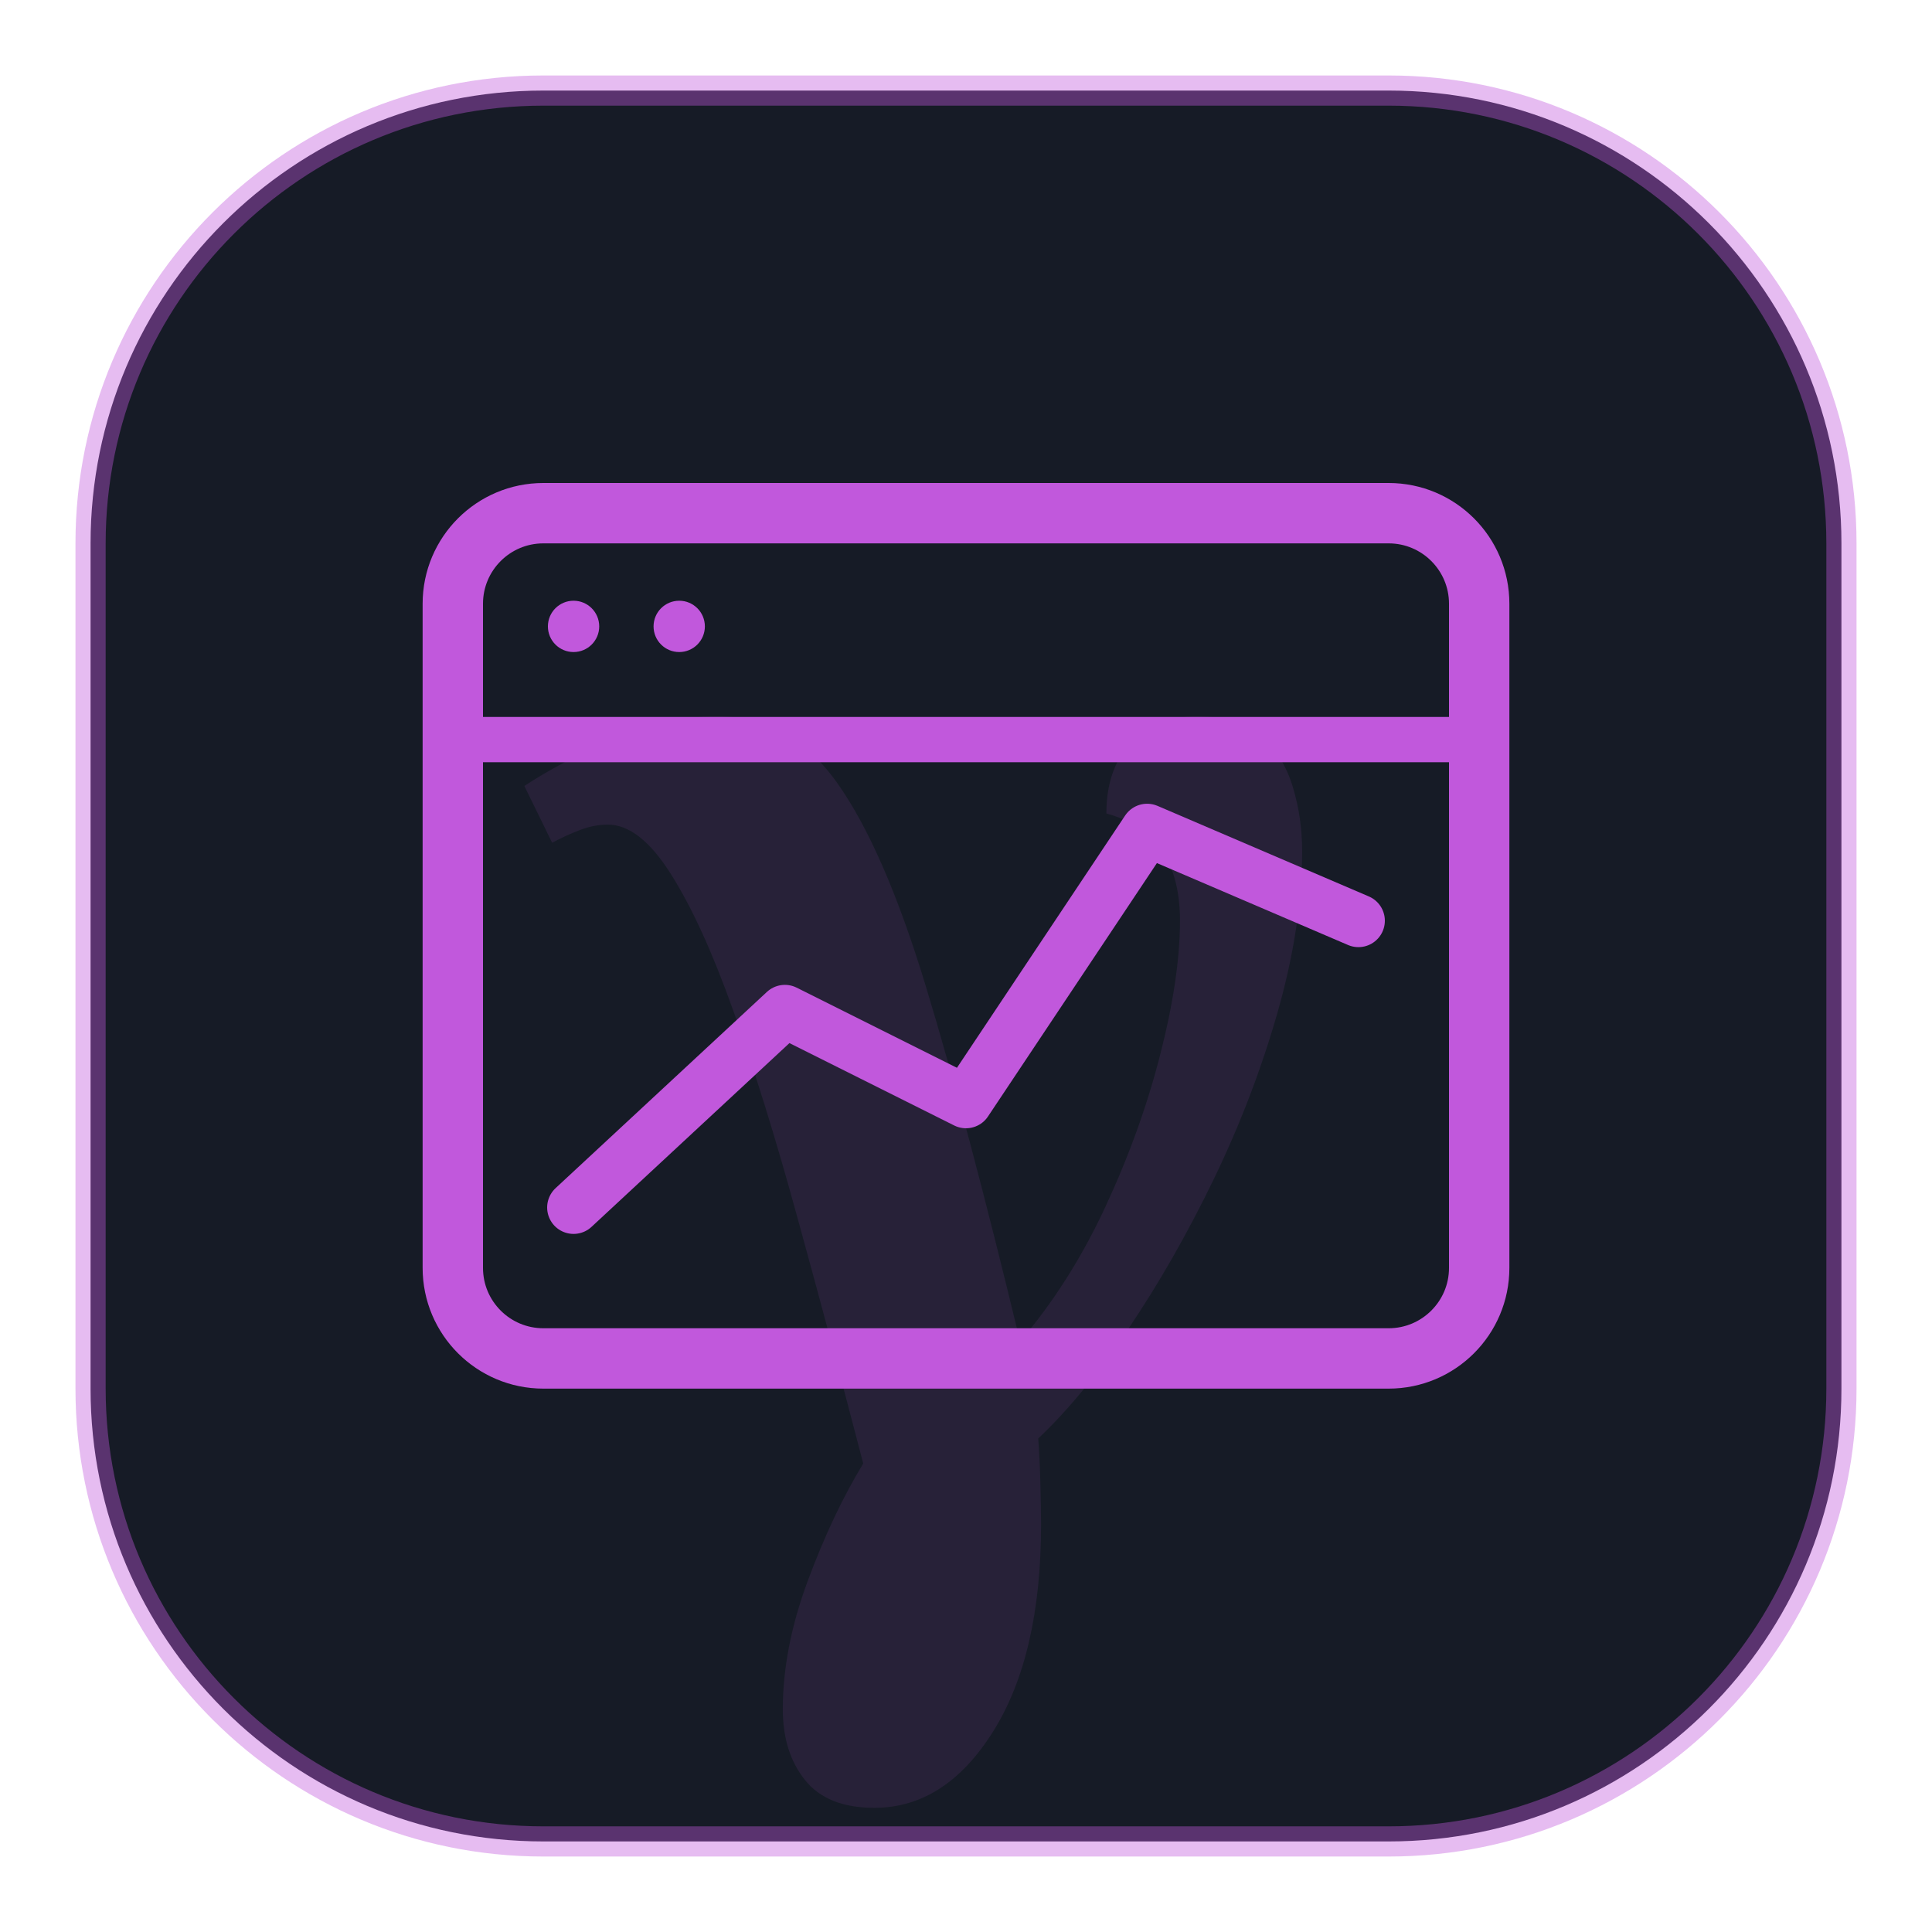
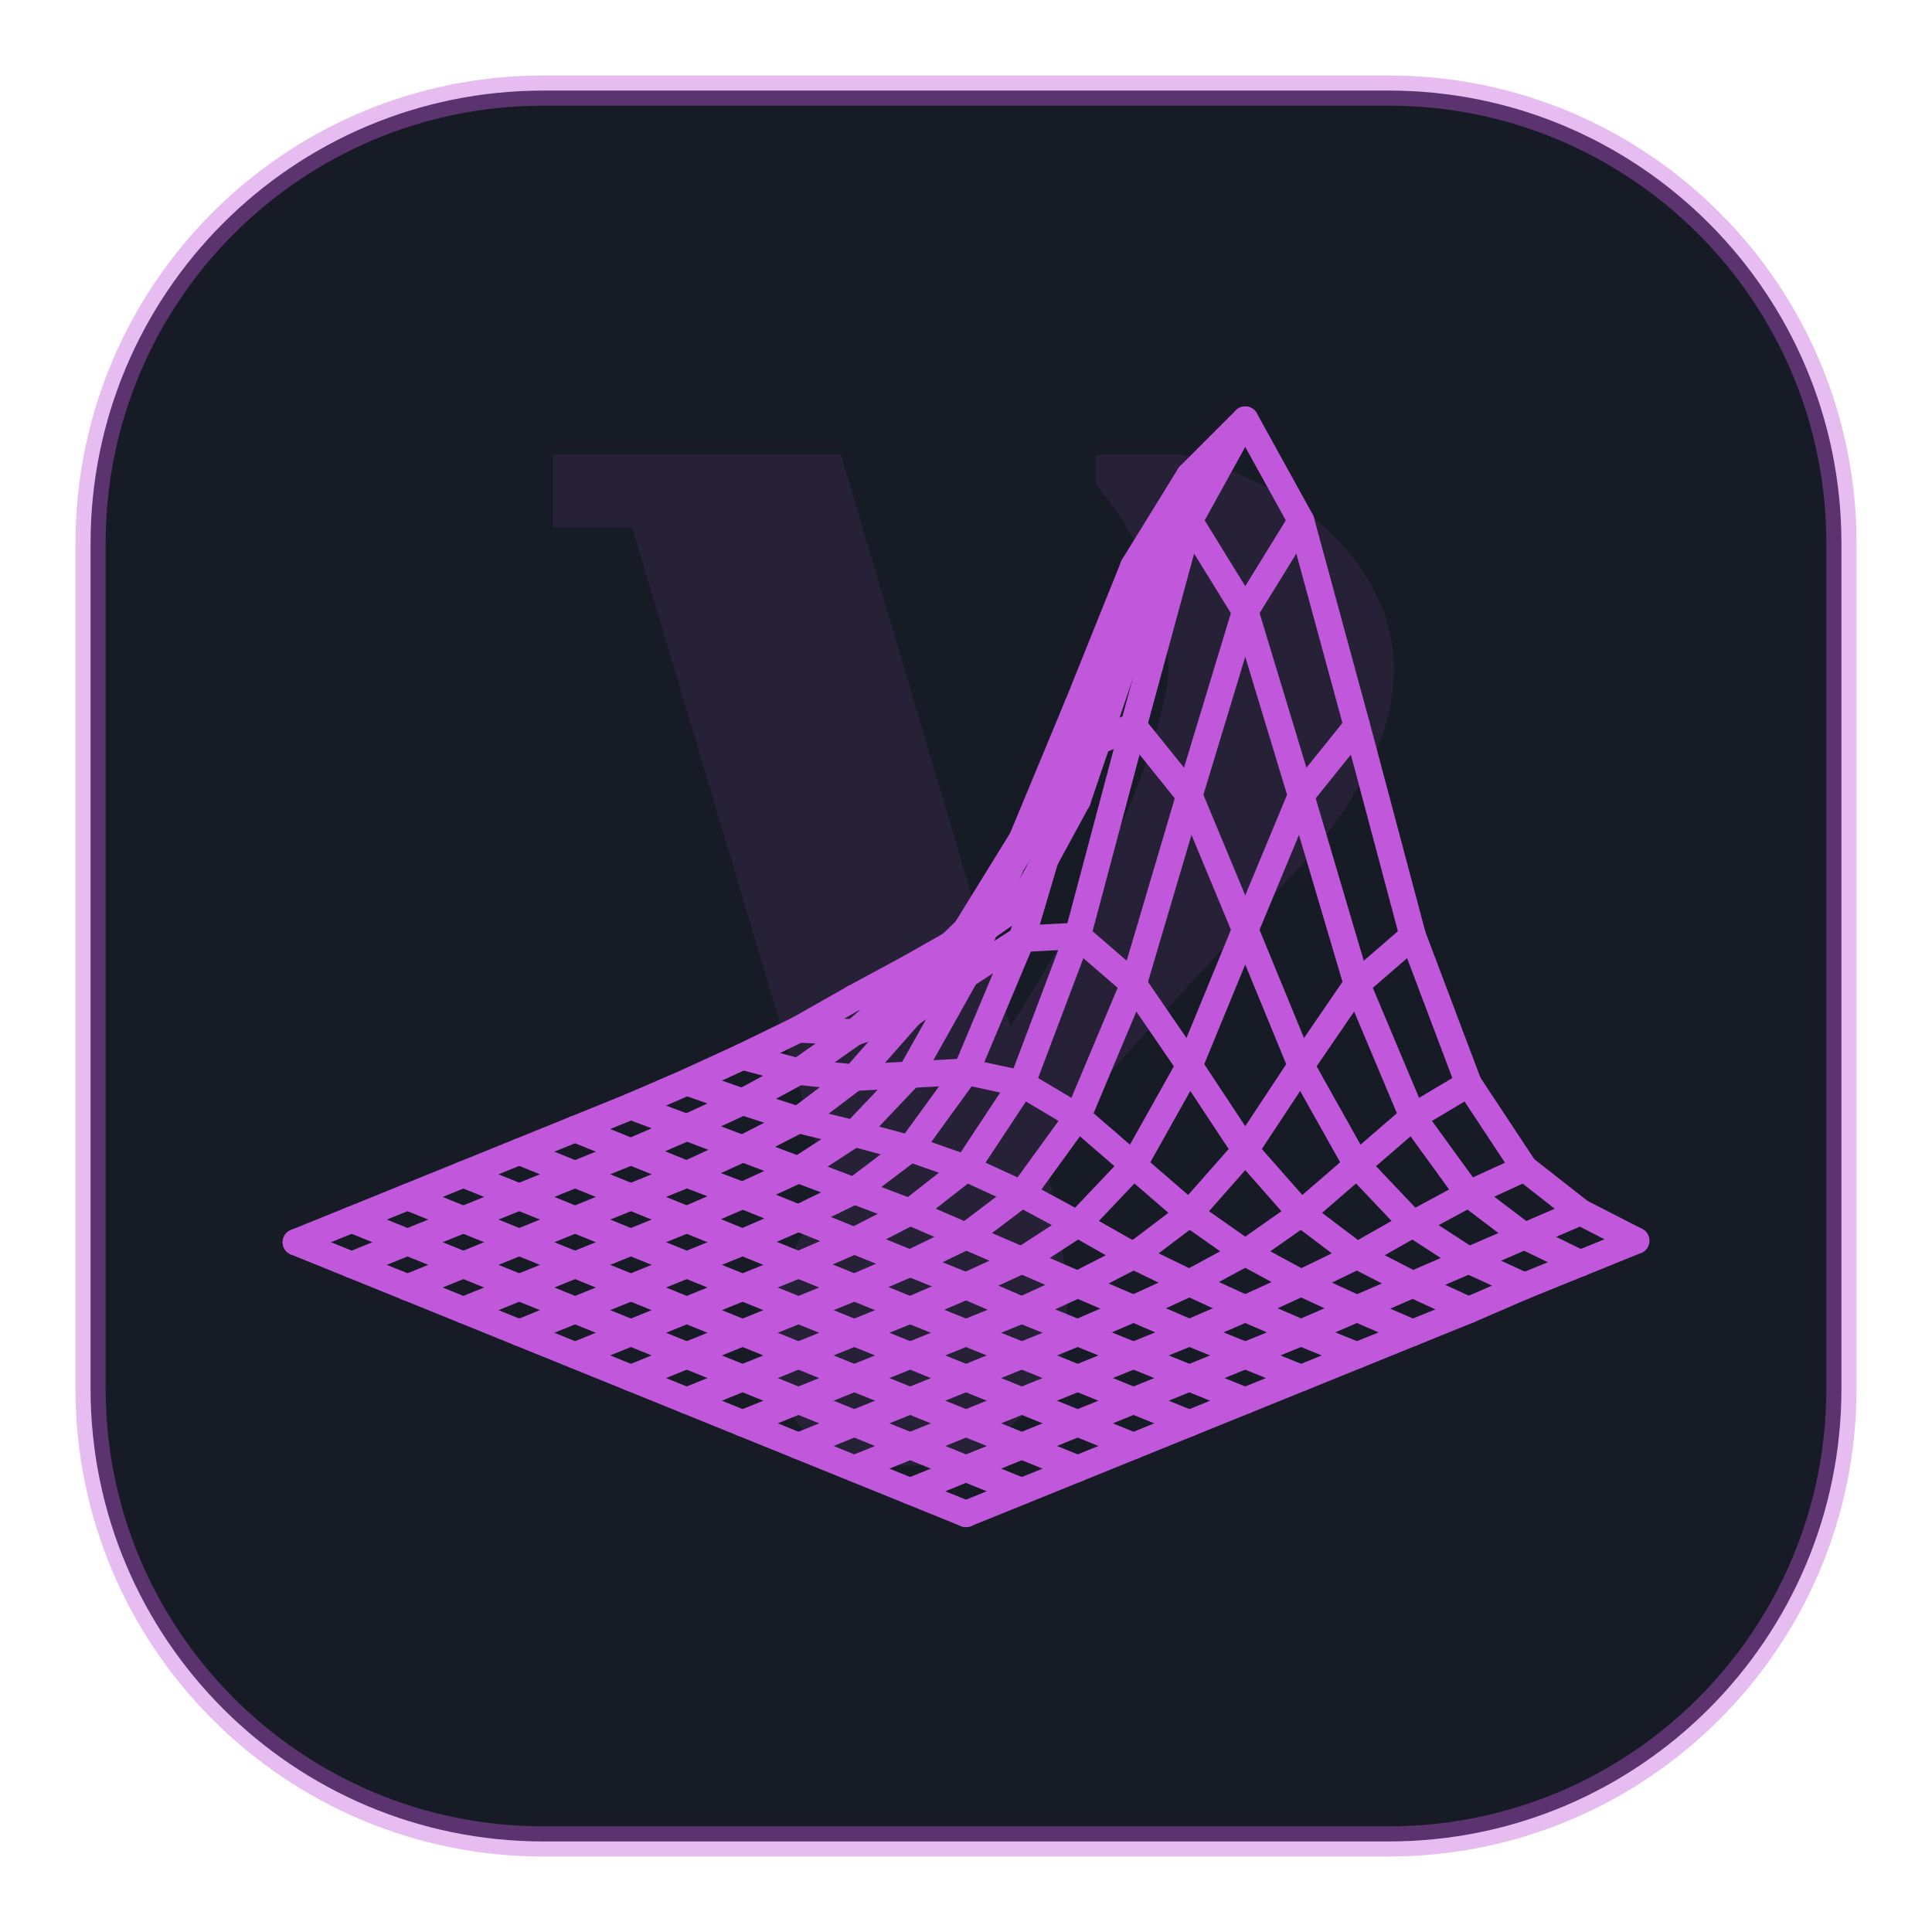
- <svg xmlns="http://www.w3.org/2000/svg" viewBox="0 0 128 128" width="128" height="128" role="img" aria-label="xmGamma (Gamma) — visualization">
+ <svg xmlns="http://www.w3.org/2000/svg" viewBox="0 0 128 128" width="128" height="128" role="img" aria-label="xmGamma — γ — 3D gamma-distribution surface (visualization)">
  <rect x="6" y="6" width="116" height="116" rx="30" fill="#161B26" stroke="#C158DC" stroke-opacity="0.4" stroke-width="2" />
-   <text x="64" y="62" font-family="Georgia, serif" font-size="92" font-weight="700" fill="#C158DC" opacity="0.10" text-anchor="middle" dominant-baseline="central">γ</text>
-   <g stroke="#C158DC" stroke-width="4" fill="none" stroke-linecap="round" stroke-linejoin="round">
-     <rect x="30" y="34" width="68" height="56" rx="6" />
-     <path d="M30 49 H98" stroke-width="3" />
-     <circle cx="38" cy="41.5" r="1.7" fill="#C158DC" stroke="none" />
-     <circle cx="45" cy="41.5" r="1.7" fill="#C158DC" stroke="none" />
-     <path d="M38 80 L52 67 L64 73 L76 55 L90 61" stroke-width="3.5" />
+   <path d="M84.822 58.828Q76.018 67.992 69.1 76.258Q72.02 88.477 69.594 91.666Q65.461 97.012 60.654 97.102Q54.051 97.236 51.76 92.609Q49.334 87.668 54.904 78.594L41.877 34.93H36.621V30.123H55.713L66.943 67.992Q75.299 55.01 77.275 45.801Q77.77 43.465 76.422 38.883Q75.389 35.424 72.604 32.1V30.123H78.398Q87.562 32.729 90.932 38.928Q95.604 47.553 84.822 58.828Z" fill="#C158DC" opacity="0.100" />
+   <clipPath id="gclip">
+     <rect x="6" y="6" width="116" height="116" rx="30" />
+   </clipPath>
+   <g clip-path="url(#gclip)">
+     <g transform="translate(0.0 22.3)">
+       <g stroke="#C158DC" stroke-width="1.75" fill="none" stroke-linecap="round" stroke-linejoin="round">
+         <path d="M64.0 78.0 L67.7 76.5 L71.4 75.0 L75.1 73.5 L78.8 72.0 L82.5 70.5 L86.2 69.0 L89.9 67.5 L93.6 66.0 L97.3 64.5 L101.0 62.9 L104.7 61.4 L108.4 59.9 " />
+         <path d="M60.3 76.5 L64.0 75.0 L67.7 73.5 L71.4 72.0 L75.1 70.5 L78.8 69.0 L82.5 67.5 L86.2 66.0 L89.9 64.4 L93.6 62.8 L97.3 61.2 L101.0 59.6 L104.7 58.0 " />
+         <path d="M56.6 75.0 L60.3 73.5 L64.0 72.0 L67.7 70.5 L71.4 69.0 L75.1 67.5 L78.8 66.0 L82.5 64.4 L86.2 62.7 L89.9 60.9 L93.6 58.8 L97.3 56.8 L101.0 55.1 " />
+         <path d="M52.9 73.5 L56.6 72.0 L60.3 70.5 L64.0 69.0 L67.7 67.5 L71.4 66.0 L75.1 64.4 L78.8 62.7 L82.5 60.7 L86.2 58.1 L89.9 54.9 L93.6 51.7 L97.3 49.5 " />
+         <path d="M49.2 72.0 L52.9 70.5 L56.6 69.0 L60.3 67.5 L64.0 66.0 L67.7 64.5 L71.4 62.8 L75.1 60.9 L78.8 58.1 L82.5 53.9 L86.2 48.3 L89.9 42.9 L93.6 39.7 " />
+         <path d="M45.5 70.5 L49.2 69.0 L52.9 67.5 L56.6 66.0 L60.3 64.5 L64.0 62.9 L67.7 61.2 L71.4 58.8 L75.1 54.9 L78.8 48.3 L82.5 39.3 L86.2 30.4 L89.9 25.8 " />
+         <path d="M41.8 69.0 L45.5 67.5 L49.2 66.0 L52.9 64.5 L56.6 63.0 L60.3 61.4 L64.0 59.6 L67.7 56.8 L71.4 51.7 L75.1 42.9 L78.8 30.4 L82.5 18.2 L86.2 12.2 " />
+         <path d="M38.1 67.5 L41.8 66.0 L45.5 64.5 L49.2 63.0 L52.9 61.5 L56.6 59.9 L60.3 58.0 L64.0 55.1 L67.7 49.5 L71.4 39.7 L75.1 25.8 L78.8 12.2 L82.5 5.5 " />
+         <path d="M34.4 66.0 L38.1 64.5 L41.8 63.0 L45.5 61.5 L49.2 60.0 L52.9 58.4 L56.6 56.6 L60.3 53.8 L64.0 48.7 L67.7 39.9 L71.4 27.4 L75.1 15.2 L78.8 9.2 " />
+         <path d="M30.7 64.5 L34.4 63.0 L38.1 61.5 L41.8 60.0 L45.5 58.5 L49.2 56.9 L52.9 55.2 L56.6 52.8 L60.3 48.9 L64.0 42.3 L67.7 33.3 L71.4 24.4 L75.1 19.8 " />
+         <path d="M27.0 63.0 L30.7 61.5 L34.4 60.0 L38.1 58.5 L41.8 57.0 L45.5 55.5 L49.2 53.8 L52.9 51.9 L56.6 49.1 L60.3 44.9 L64.0 39.3 L67.7 33.9 L71.4 30.7 " />
+         <path d="M23.3 61.5 L27.0 60.0 L30.7 58.5 L34.4 57.0 L38.1 55.5 L41.8 54.0 L45.5 52.4 L49.2 50.7 L52.9 48.7 L56.6 46.1 L60.3 42.9 L64.0 39.7 L67.7 37.5 " />
+         <path d="M19.6 60.0 L23.3 58.5 L27.0 57.0 L30.7 55.5 L34.4 54.0 L38.1 52.5 L41.8 51.0 L45.5 49.4 L49.2 47.7 L52.9 45.9 L56.6 43.8 L60.3 41.8 L64.0 40.1 " />
+         <path d="M64.0 78.0 L60.3 76.5 L56.6 75.0 L52.9 73.5 L49.2 72.0 L45.5 70.5 L41.8 69.0 L38.1 67.5 L34.4 66.0 L30.7 64.5 L27.0 63.0 L23.3 61.5 L19.6 60.0 " />
+         <path d="M67.7 76.5 L64.0 75.0 L60.3 73.5 L56.6 72.0 L52.9 70.5 L49.2 69.0 L45.5 67.5 L41.8 66.0 L38.1 64.5 L34.4 63.0 L30.7 61.5 L27.0 60.0 L23.3 58.5 " />
+         <path d="M71.4 75.0 L67.7 73.5 L64.0 72.0 L60.3 70.5 L56.6 69.0 L52.9 67.5 L49.2 66.0 L45.5 64.5 L41.8 63.0 L38.1 61.5 L34.4 60.0 L30.7 58.5 L27.0 57.0 " />
+         <path d="M75.1 73.5 L71.4 72.0 L67.7 70.5 L64.0 69.0 L60.3 67.5 L56.6 66.0 L52.9 64.5 L49.2 63.0 L45.5 61.5 L41.8 60.0 L38.1 58.5 L34.4 57.0 L30.7 55.5 " />
+         <path d="M78.8 72.0 L75.1 70.5 L71.4 69.0 L67.7 67.5 L64.0 66.0 L60.3 64.5 L56.6 63.0 L52.9 61.5 L49.2 60.0 L45.5 58.5 L41.8 57.0 L38.1 55.5 L34.4 54.0 " />
+         <path d="M82.5 70.5 L78.8 69.0 L75.1 67.5 L71.4 66.0 L67.7 64.5 L64.0 62.9 L60.3 61.4 L56.6 59.9 L52.9 58.4 L49.2 56.9 L45.5 55.5 L41.8 54.0 L38.1 52.5 " />
+         <path d="M86.2 69.0 L82.5 67.5 L78.8 66.0 L75.1 64.4 L71.4 62.8 L67.7 61.2 L64.0 59.6 L60.3 58.0 L56.6 56.6 L52.9 55.2 L49.2 53.8 L45.5 52.4 L41.8 51.0 " />
+         <path d="M89.9 67.5 L86.2 66.0 L82.5 64.4 L78.8 62.7 L75.1 60.9 L71.4 58.8 L67.7 56.8 L64.0 55.1 L60.3 53.8 L56.6 52.8 L52.9 51.9 L49.2 50.7 L45.5 49.4 " />
+         <path d="M93.6 66.0 L89.9 64.4 L86.2 62.7 L82.5 60.7 L78.8 58.1 L75.1 54.9 L71.4 51.7 L67.7 49.5 L64.0 48.7 L60.3 48.9 L56.6 49.1 L52.9 48.7 L49.2 47.7 " />
+         <path d="M97.3 64.5 L93.6 62.8 L89.9 60.9 L86.2 58.1 L82.5 53.9 L78.8 48.3 L75.1 42.9 L71.4 39.7 L67.7 39.9 L64.0 42.3 L60.3 44.9 L56.6 46.1 L52.9 45.9 " />
+         <path d="M101.0 62.9 L97.3 61.2 L93.6 58.8 L89.9 54.9 L86.2 48.3 L82.5 39.3 L78.8 30.4 L75.1 25.8 L71.4 27.4 L67.7 33.3 L64.0 39.3 L60.3 42.9 L56.6 43.8 " />
+         <path d="M104.7 61.4 L101.0 59.6 L97.3 56.8 L93.6 51.7 L89.9 42.9 L86.2 30.4 L82.5 18.2 L78.8 12.2 L75.1 15.2 L71.4 24.4 L67.7 33.9 L64.0 39.7 L60.3 41.8 " />
+         <path d="M108.4 59.9 L104.7 58.0 L101.0 55.1 L97.3 49.5 L93.6 39.7 L89.9 25.8 L86.2 12.2 L82.5 5.5 L78.8 9.2 L75.1 19.8 L71.4 30.7 L67.7 37.5 L64.0 40.1 " />
+       </g>
+     </g>
  </g>
</svg>
